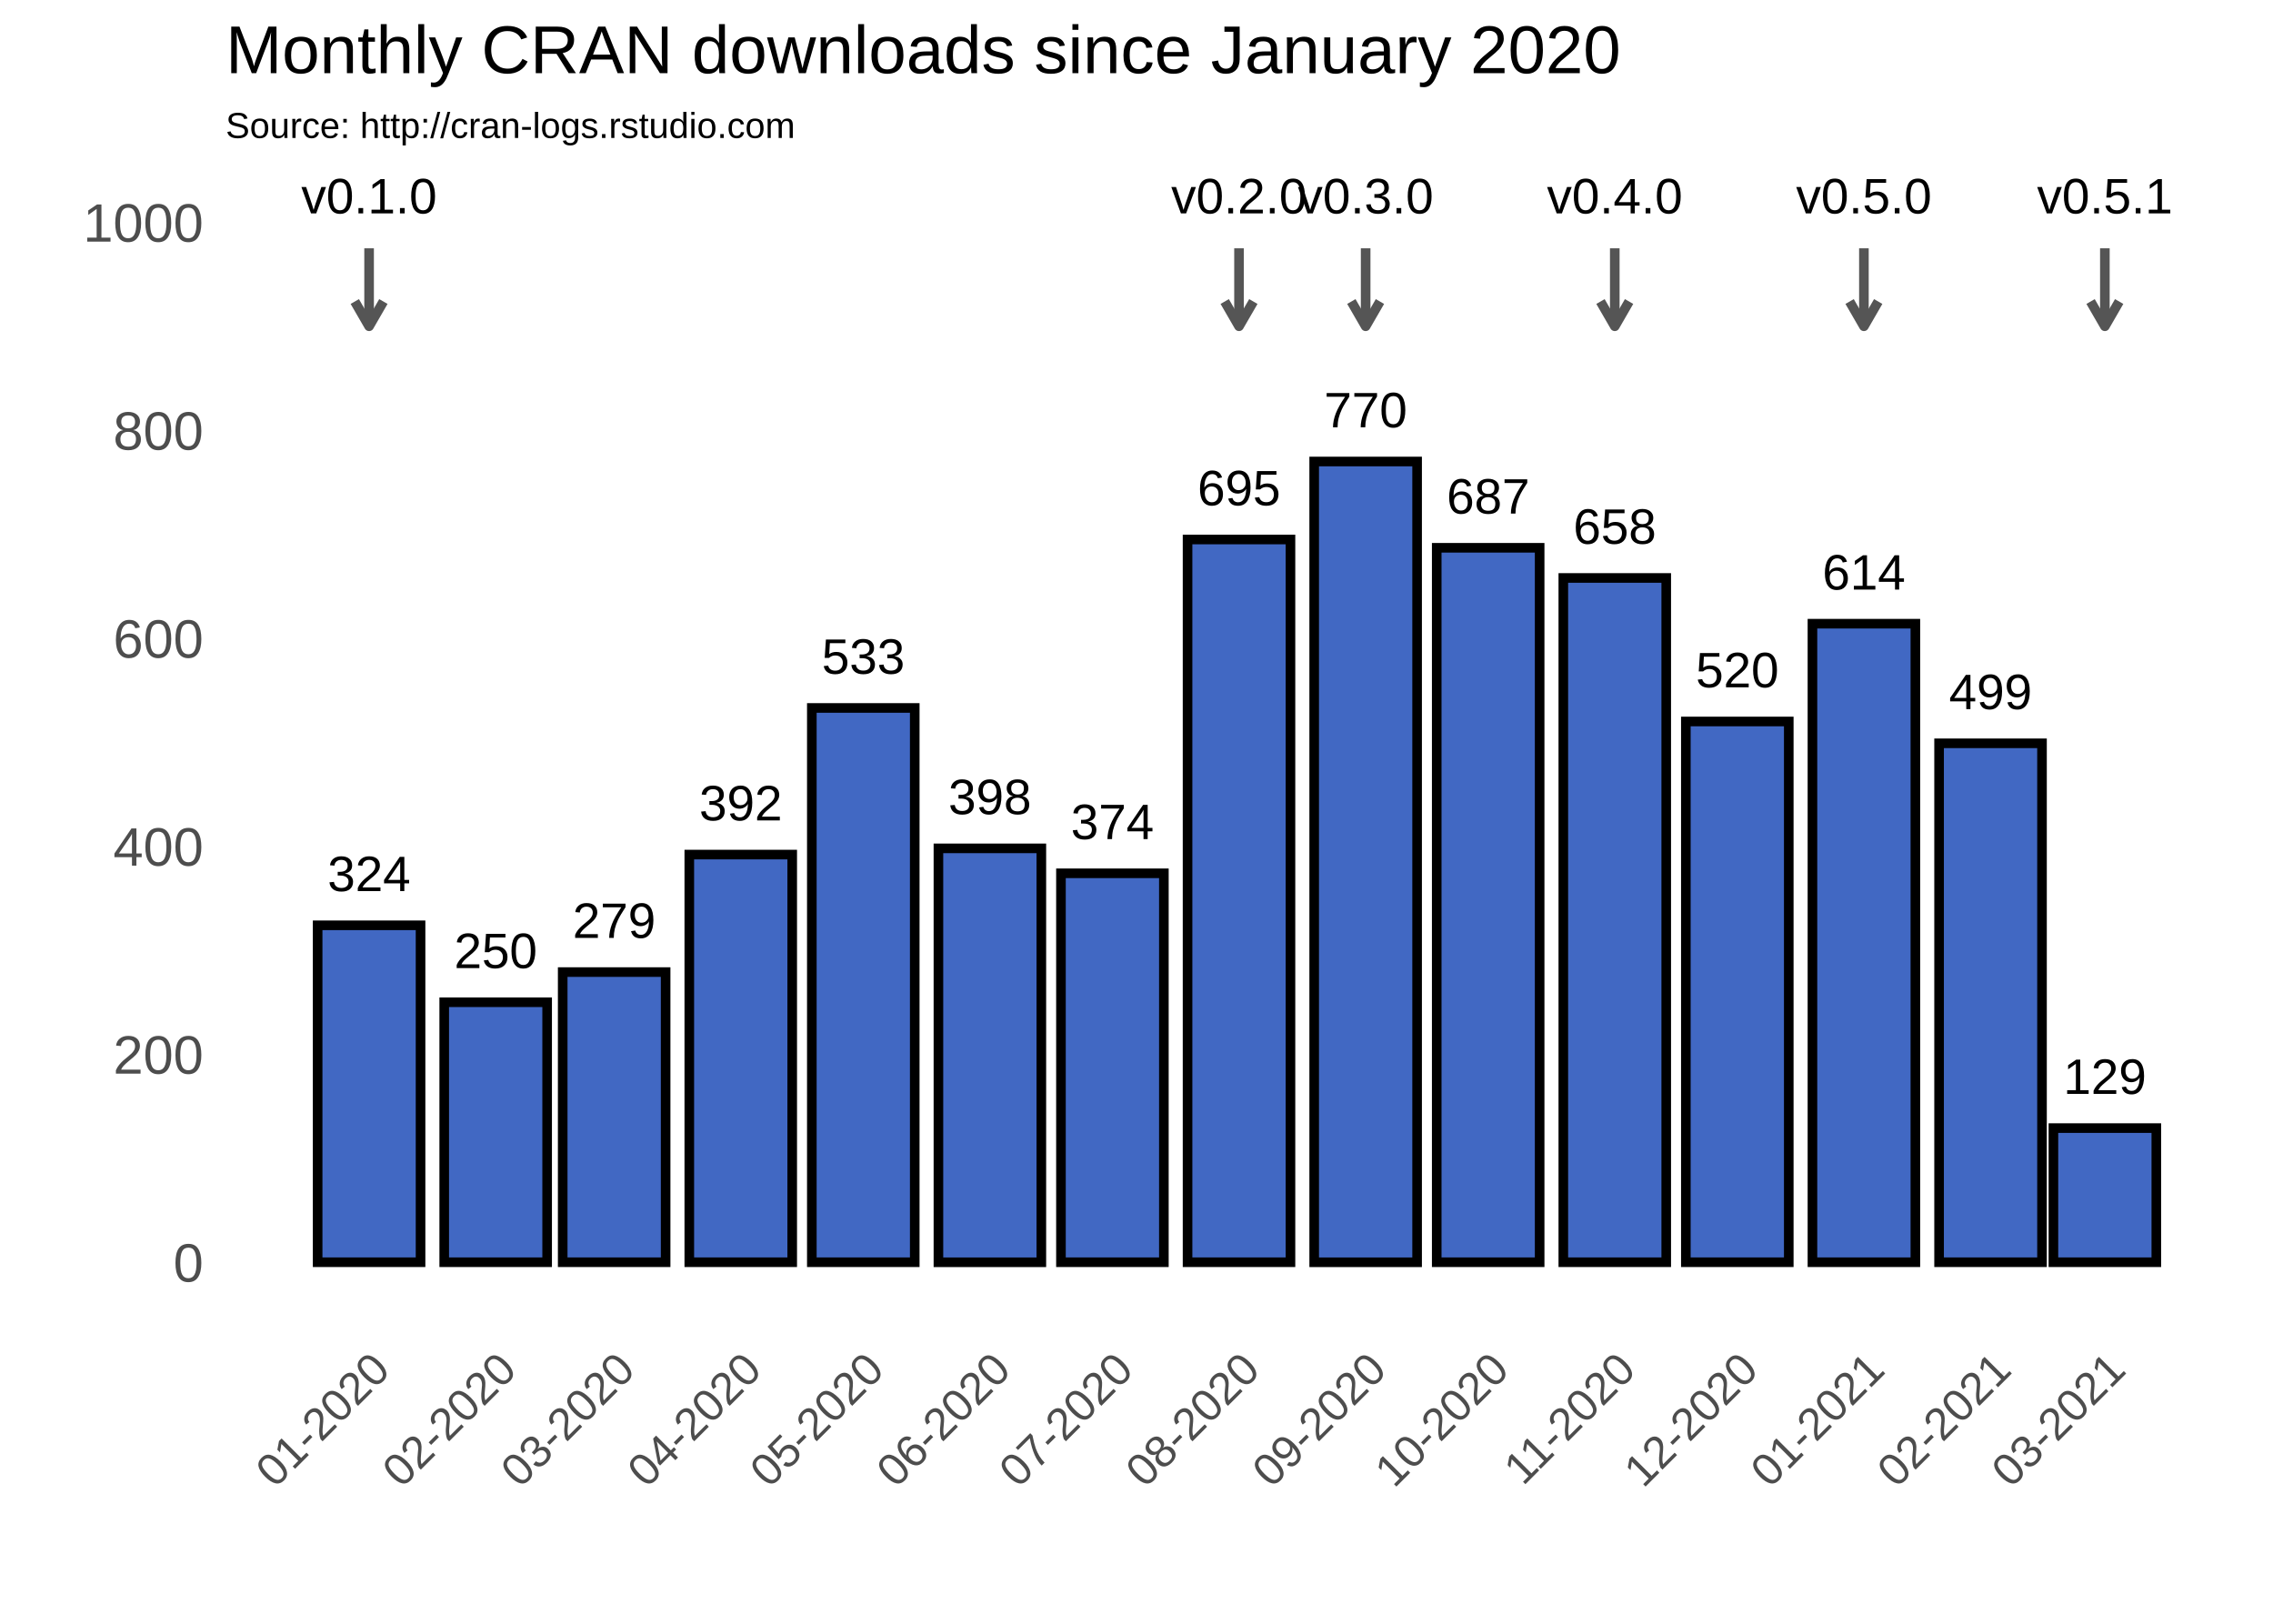
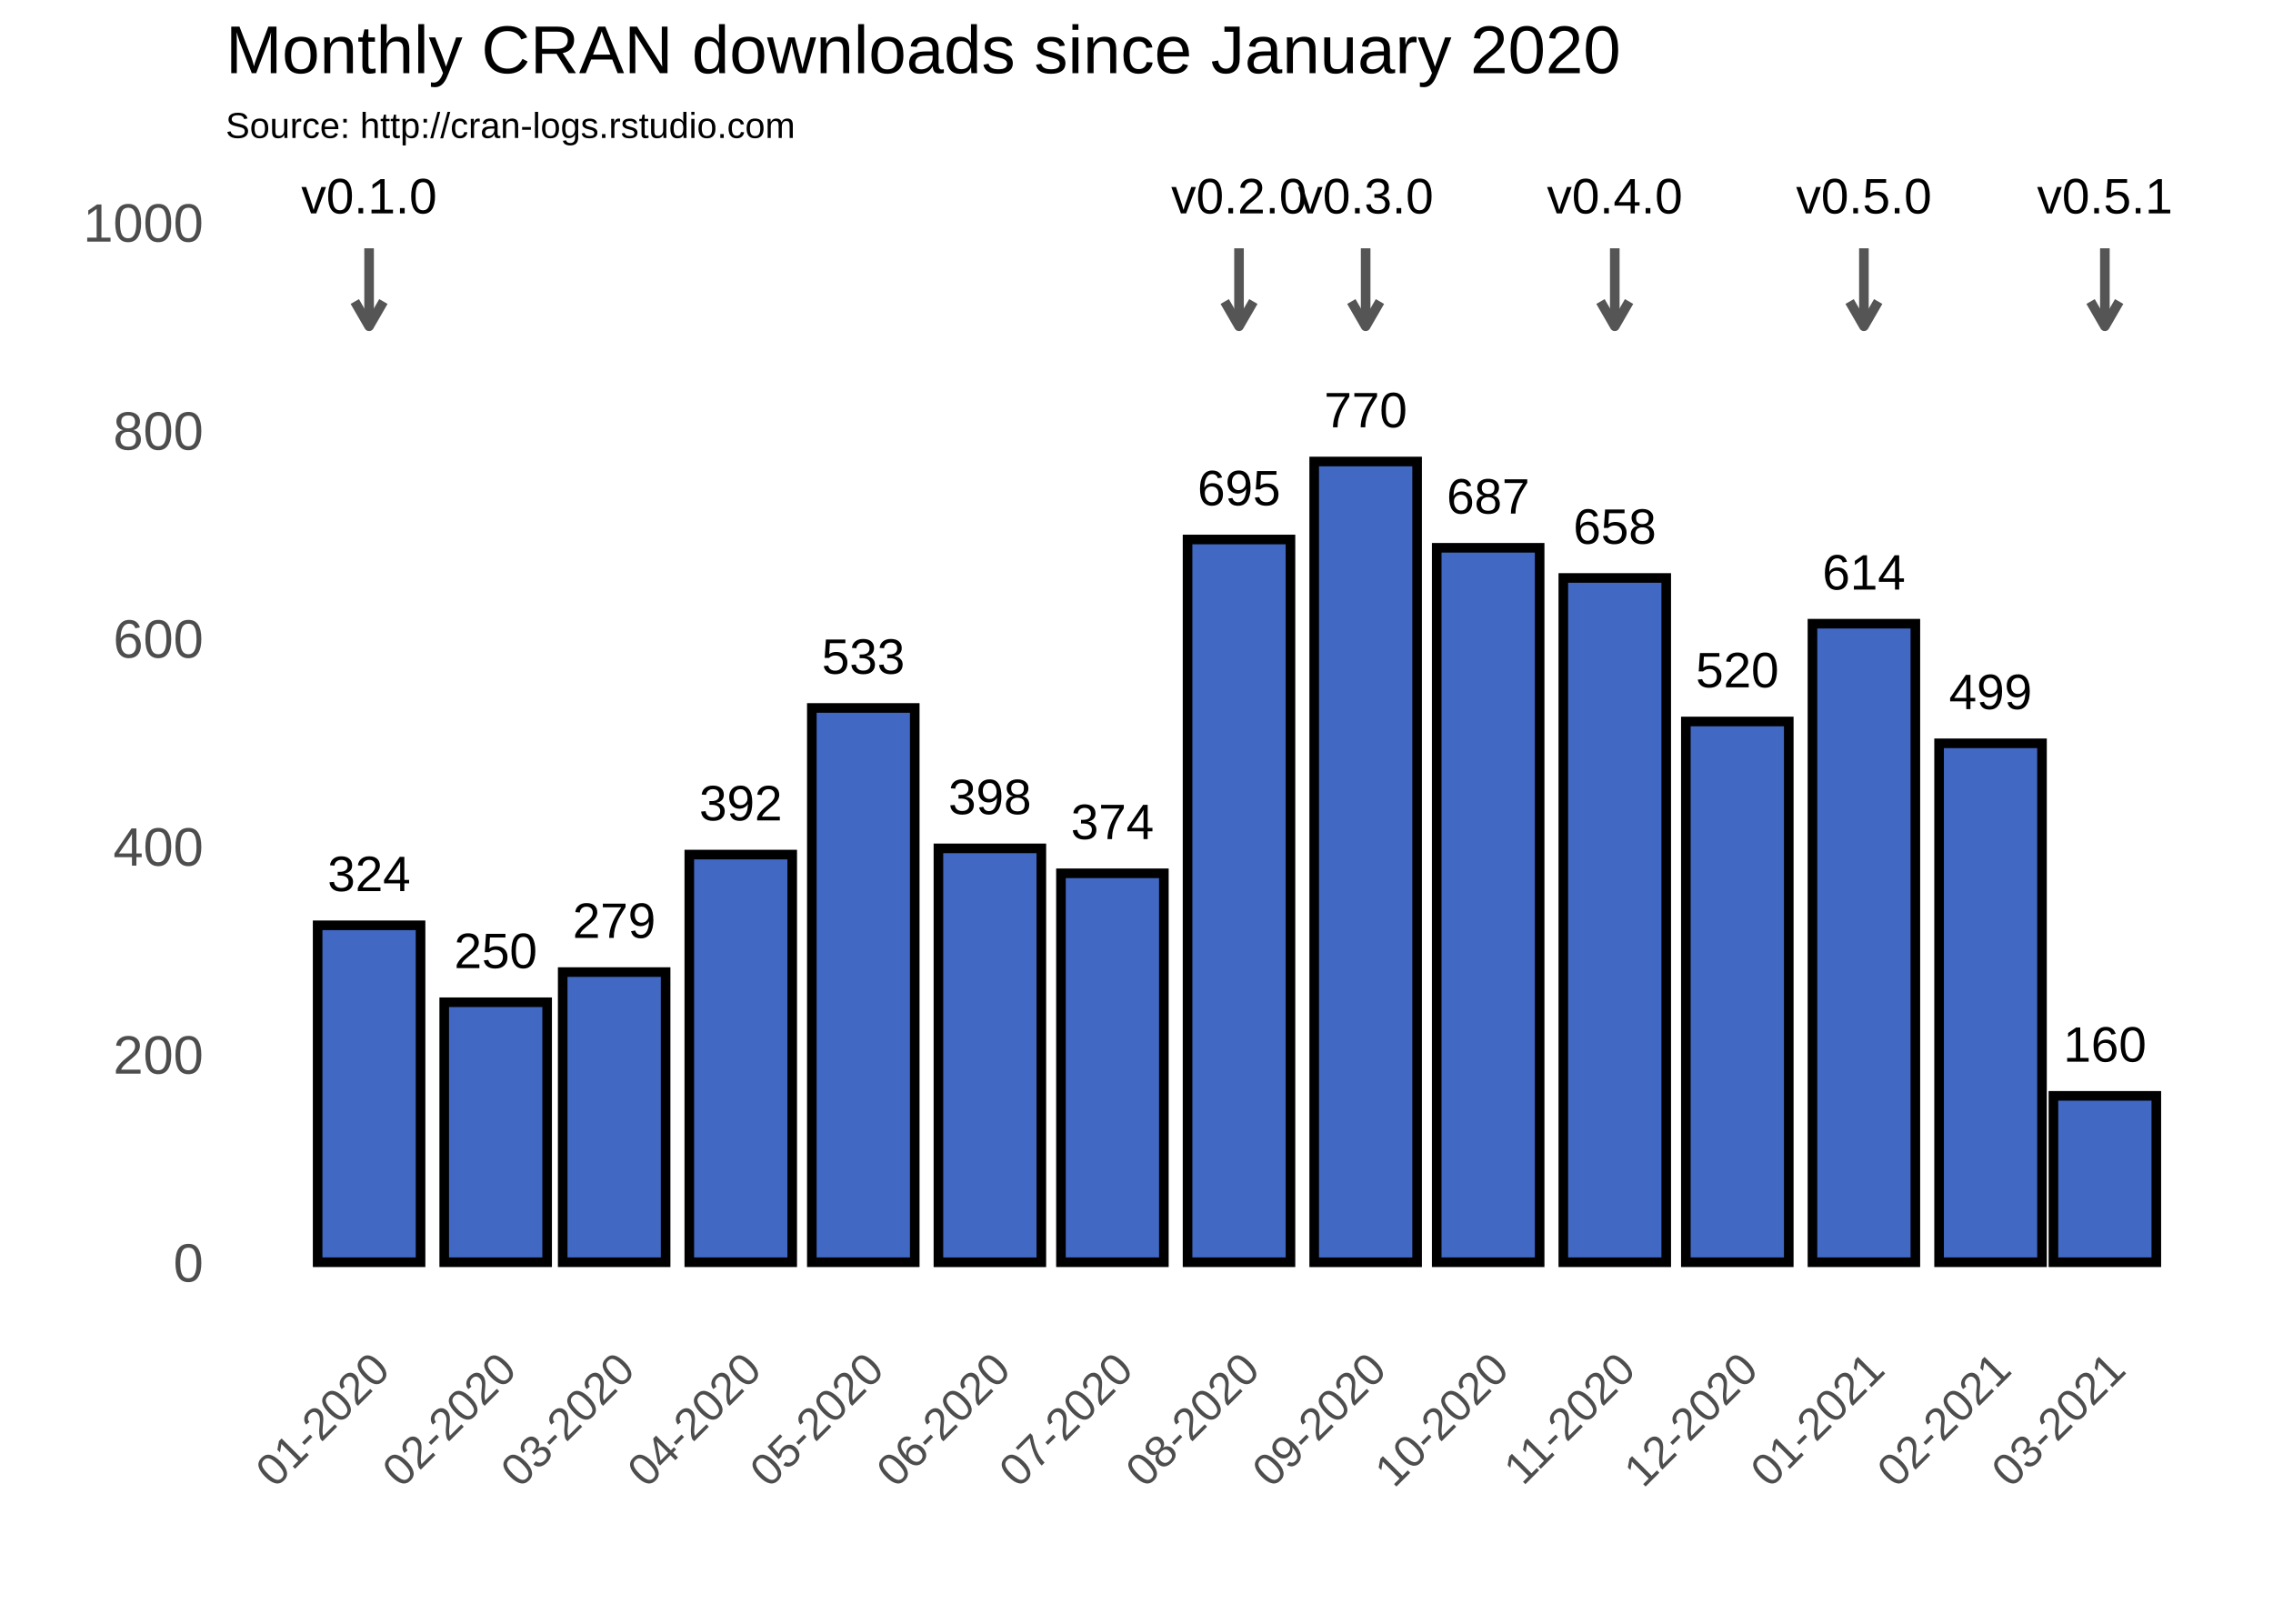
<svg xmlns="http://www.w3.org/2000/svg" class="svglite" width="504.00pt" height="360.00pt" viewBox="0 0 504.00 360.00">
  <defs>
    <style type="text/css">
    .svglite line, .svglite polyline, .svglite polygon, .svglite path, .svglite rect, .svglite circle {
      fill: none;
      stroke: #000000;
      stroke-linecap: round;
      stroke-linejoin: round;
      stroke-miterlimit: 10.00;
    }
  </style>
  </defs>
  <rect width="100%" height="100%" style="stroke: none; fill: #FFFFFF;" />
  <defs>
    <clipPath id="cpMC4wMHw1MDQuMDB8MC4wMHwzNjAuMDA=">
      <rect x="0.00" y="0.00" width="504.00" height="360.00" />
    </clipPath>
  </defs>
  <g clip-path="url(#cpMC4wMHw1MDQuMDB8MC4wMHwzNjAuMDA=)">
    <rect x="0.00" y="0.00" width="504.00" height="360.00" style="stroke-width: 1.07; stroke: #FFFFFF; fill: #FFFFFF;" />
  </g>
  <defs>
    <clipPath id="cpNTAuMDR8NDk4LjUyfDM3Ljc2fDI5MS4zOA==">
      <rect x="50.04" y="37.76" width="448.48" height="253.62" />
    </clipPath>
  </defs>
  <g clip-path="url(#cpNTAuMDR8NDk4LjUyfDM3Ljc2fDI5MS4zOA==)">
    <polyline points="50.04,256.79 498.52,256.79 " style="stroke-width: 0.53; stroke: #FFFFFF; stroke-linecap: butt;" />
    <polyline points="50.04,210.68 498.52,210.68 " style="stroke-width: 0.53; stroke: #FFFFFF; stroke-linecap: butt;" />
    <polyline points="50.04,164.57 498.52,164.57 " style="stroke-width: 0.53; stroke: #FFFFFF; stroke-linecap: butt;" />
    <polyline points="50.04,118.46 498.52,118.46 " style="stroke-width: 0.53; stroke: #FFFFFF; stroke-linecap: butt;" />
    <polyline points="50.04,72.34 498.52,72.34 " style="stroke-width: 0.53; stroke: #FFFFFF; stroke-linecap: butt;" />
    <polyline points="53.77,291.38 53.77,37.76 " style="stroke-width: 0.53; stroke: #FFFFFF; stroke-linecap: butt;" />
    <polyline points="67.80,291.38 67.80,37.76 " style="stroke-width: 0.53; stroke: #FFFFFF; stroke-linecap: butt;" />
    <polyline points="95.88,291.38 95.88,37.76 " style="stroke-width: 0.53; stroke: #FFFFFF; stroke-linecap: butt;" />
    <polyline points="123.04,291.38 123.04,37.76 " style="stroke-width: 0.53; stroke: #FFFFFF; stroke-linecap: butt;" />
    <polyline points="150.21,291.38 150.21,37.76 " style="stroke-width: 0.53; stroke: #FFFFFF; stroke-linecap: butt;" />
    <polyline points="177.83,291.38 177.83,37.76 " style="stroke-width: 0.53; stroke: #FFFFFF; stroke-linecap: butt;" />
    <polyline points="205.46,291.38 205.46,37.76 " style="stroke-width: 0.53; stroke: #FFFFFF; stroke-linecap: butt;" />
    <polyline points="233.08,291.38 233.08,37.76 " style="stroke-width: 0.53; stroke: #FFFFFF; stroke-linecap: butt;" />
    <polyline points="260.70,291.38 260.70,37.76 " style="stroke-width: 0.53; stroke: #FFFFFF; stroke-linecap: butt;" />
    <polyline points="288.77,291.38 288.77,37.76 " style="stroke-width: 0.53; stroke: #FFFFFF; stroke-linecap: butt;" />
    <polyline points="316.39,291.38 316.39,37.76 " style="stroke-width: 0.53; stroke: #FFFFFF; stroke-linecap: butt;" />
    <polyline points="344.01,291.38 344.01,37.76 " style="stroke-width: 0.53; stroke: #FFFFFF; stroke-linecap: butt;" />
    <polyline points="371.64,291.38 371.64,37.76 " style="stroke-width: 0.53; stroke: #FFFFFF; stroke-linecap: butt;" />
    <polyline points="399.26,291.38 399.26,37.76 " style="stroke-width: 0.53; stroke: #FFFFFF; stroke-linecap: butt;" />
    <polyline points="427.33,291.38 427.33,37.76 " style="stroke-width: 0.53; stroke: #FFFFFF; stroke-linecap: butt;" />
    <polyline points="454.05,291.38 454.05,37.76 " style="stroke-width: 0.53; stroke: #FFFFFF; stroke-linecap: butt;" />
    <polyline points="480.76,291.38 480.76,37.76 " style="stroke-width: 0.53; stroke: #FFFFFF; stroke-linecap: butt;" />
    <polyline points="494.80,291.38 494.80,37.76 " style="stroke-width: 0.53; stroke: #FFFFFF; stroke-linecap: butt;" />
    <polyline points="50.04,279.85 498.52,279.85 " style="stroke-width: 1.07; stroke: #FFFFFF; stroke-linecap: butt;" />
    <polyline points="50.04,233.74 498.52,233.74 " style="stroke-width: 1.07; stroke: #FFFFFF; stroke-linecap: butt;" />
    <polyline points="50.04,187.63 498.52,187.63 " style="stroke-width: 1.07; stroke: #FFFFFF; stroke-linecap: butt;" />
    <polyline points="50.04,141.51 498.52,141.51 " style="stroke-width: 1.07; stroke: #FFFFFF; stroke-linecap: butt;" />
    <polyline points="50.04,95.40 498.52,95.40 " style="stroke-width: 1.07; stroke: #FFFFFF; stroke-linecap: butt;" />
    <polyline points="50.04,49.29 498.52,49.29 " style="stroke-width: 1.07; stroke: #FFFFFF; stroke-linecap: butt;" />
    <polyline points="81.84,291.38 81.84,37.76 " style="stroke-width: 1.07; stroke: #FFFFFF; stroke-linecap: butt;" />
    <polyline points="109.91,291.38 109.91,37.76 " style="stroke-width: 1.07; stroke: #FFFFFF; stroke-linecap: butt;" />
    <polyline points="136.18,291.38 136.18,37.76 " style="stroke-width: 1.07; stroke: #FFFFFF; stroke-linecap: butt;" />
    <polyline points="164.25,291.38 164.25,37.76 " style="stroke-width: 1.07; stroke: #FFFFFF; stroke-linecap: butt;" />
    <polyline points="191.42,291.38 191.42,37.76 " style="stroke-width: 1.07; stroke: #FFFFFF; stroke-linecap: butt;" />
    <polyline points="219.49,291.38 219.49,37.76 " style="stroke-width: 1.07; stroke: #FFFFFF; stroke-linecap: butt;" />
    <polyline points="246.66,291.38 246.66,37.76 " style="stroke-width: 1.07; stroke: #FFFFFF; stroke-linecap: butt;" />
    <polyline points="274.73,291.38 274.73,37.76 " style="stroke-width: 1.07; stroke: #FFFFFF; stroke-linecap: butt;" />
    <polyline points="302.81,291.38 302.81,37.76 " style="stroke-width: 1.07; stroke: #FFFFFF; stroke-linecap: butt;" />
    <polyline points="329.98,291.38 329.98,37.76 " style="stroke-width: 1.07; stroke: #FFFFFF; stroke-linecap: butt;" />
    <polyline points="358.05,291.38 358.05,37.76 " style="stroke-width: 1.07; stroke: #FFFFFF; stroke-linecap: butt;" />
    <polyline points="385.22,291.38 385.22,37.76 " style="stroke-width: 1.07; stroke: #FFFFFF; stroke-linecap: butt;" />
    <polyline points="413.29,291.38 413.29,37.76 " style="stroke-width: 1.07; stroke: #FFFFFF; stroke-linecap: butt;" />
    <polyline points="441.37,291.38 441.37,37.76 " style="stroke-width: 1.07; stroke: #FFFFFF; stroke-linecap: butt;" />
    <polyline points="466.72,291.38 466.72,37.76 " style="stroke-width: 1.07; stroke: #FFFFFF; stroke-linecap: butt;" />
    <rect x="70.43" y="205.15" width="22.82" height="74.70" style="stroke-width: 2.13; stroke-linecap: square; stroke-linejoin: miter; fill: #4168C3;" />
    <rect x="98.50" y="222.21" width="22.82" height="57.64" style="stroke-width: 2.13; stroke-linecap: square; stroke-linejoin: miter; fill: #4168C3;" />
    <rect x="124.77" y="215.52" width="22.82" height="64.33" style="stroke-width: 2.13; stroke-linecap: square; stroke-linejoin: miter; fill: #4168C3;" />
    <rect x="152.84" y="189.47" width="22.82" height="90.38" style="stroke-width: 2.13; stroke-linecap: square; stroke-linejoin: miter; fill: #4168C3;" />
    <rect x="180.01" y="156.96" width="22.82" height="122.89" style="stroke-width: 2.13; stroke-linecap: square; stroke-linejoin: miter; fill: #4168C3;" />
    <rect x="208.08" y="188.09" width="22.82" height="91.77" style="stroke-width: 2.13; stroke-linecap: square; stroke-linejoin: miter; fill: #4168C3;" />
    <rect x="235.25" y="193.62" width="22.82" height="86.23" style="stroke-width: 2.13; stroke-linecap: square; stroke-linejoin: miter; fill: #4168C3;" />
    <rect x="263.32" y="119.61" width="22.82" height="160.24" style="stroke-width: 2.13; stroke-linecap: square; stroke-linejoin: miter; fill: #4168C3;" />
    <rect x="291.40" y="102.32" width="22.82" height="177.54" style="stroke-width: 2.13; stroke-linecap: square; stroke-linejoin: miter; fill: #4168C3;" />
    <rect x="318.57" y="121.45" width="22.82" height="158.40" style="stroke-width: 2.13; stroke-linecap: square; stroke-linejoin: miter; fill: #4168C3;" />
    <rect x="346.64" y="128.14" width="22.82" height="151.71" style="stroke-width: 2.13; stroke-linecap: square; stroke-linejoin: miter; fill: #4168C3;" />
    <rect x="373.81" y="159.96" width="22.82" height="119.89" style="stroke-width: 2.13; stroke-linecap: square; stroke-linejoin: miter; fill: #4168C3;" />
    <rect x="401.88" y="138.28" width="22.82" height="141.57" style="stroke-width: 2.13; stroke-linecap: square; stroke-linejoin: miter; fill: #4168C3;" />
    <rect x="429.96" y="164.80" width="22.82" height="115.05" style="stroke-width: 2.13; stroke-linecap: square; stroke-linejoin: miter; fill: #4168C3;" />
-     <rect x="455.31" y="250.11" width="22.82" height="29.74" style="stroke-width: 2.13; stroke-linecap: square; stroke-linejoin: miter; fill: #4168C3;" />
+     <rect x="455.31" y="242.96" width="22.82" height="36.89" style="stroke-width: 2.13; stroke-linecap: square; stroke-linejoin: miter; fill: #4168C3;" />
    <text x="81.84" y="197.57" text-anchor="middle" style="font-size: 11.04px; font-family: Arial;" textLength="18.40px" lengthAdjust="spacingAndGlyphs">324</text>
    <text x="109.91" y="214.63" text-anchor="middle" style="font-size: 11.04px; font-family: Arial;" textLength="18.40px" lengthAdjust="spacingAndGlyphs">250</text>
    <text x="136.18" y="207.94" text-anchor="middle" style="font-size: 11.04px; font-family: Arial;" textLength="18.40px" lengthAdjust="spacingAndGlyphs">279</text>
    <text x="164.25" y="181.89" text-anchor="middle" style="font-size: 11.04px; font-family: Arial;" textLength="18.40px" lengthAdjust="spacingAndGlyphs">392</text>
    <text x="191.42" y="149.38" text-anchor="middle" style="font-size: 11.04px; font-family: Arial;" textLength="18.40px" lengthAdjust="spacingAndGlyphs">533</text>
    <text x="219.49" y="180.51" text-anchor="middle" style="font-size: 11.04px; font-family: Arial;" textLength="18.40px" lengthAdjust="spacingAndGlyphs">398</text>
    <text x="246.66" y="186.04" text-anchor="middle" style="font-size: 11.04px; font-family: Arial;" textLength="18.40px" lengthAdjust="spacingAndGlyphs">374</text>
    <text x="274.73" y="112.03" text-anchor="middle" style="font-size: 11.04px; font-family: Arial;" textLength="18.40px" lengthAdjust="spacingAndGlyphs">695</text>
    <text x="302.81" y="94.74" text-anchor="middle" style="font-size: 11.04px; font-family: Arial;" textLength="18.40px" lengthAdjust="spacingAndGlyphs">770</text>
    <text x="329.98" y="113.87" text-anchor="middle" style="font-size: 11.04px; font-family: Arial;" textLength="18.40px" lengthAdjust="spacingAndGlyphs">687</text>
    <text x="358.05" y="120.56" text-anchor="middle" style="font-size: 11.04px; font-family: Arial;" textLength="18.40px" lengthAdjust="spacingAndGlyphs">658</text>
    <text x="385.22" y="152.38" text-anchor="middle" style="font-size: 11.04px; font-family: Arial;" textLength="18.40px" lengthAdjust="spacingAndGlyphs">520</text>
    <text x="413.29" y="130.71" text-anchor="middle" style="font-size: 11.04px; font-family: Arial;" textLength="18.40px" lengthAdjust="spacingAndGlyphs">614</text>
    <text x="441.37" y="157.22" text-anchor="middle" style="font-size: 11.04px; font-family: Arial;" textLength="18.40px" lengthAdjust="spacingAndGlyphs">499</text>
-     <text x="466.72" y="242.53" text-anchor="middle" style="font-size: 11.04px; font-family: Arial;" textLength="18.40px" lengthAdjust="spacingAndGlyphs">129</text>
+     <text x="466.72" y="235.38" text-anchor="middle" style="font-size: 11.04px; font-family: Arial;" textLength="18.40px" lengthAdjust="spacingAndGlyphs">160</text>
    <line x1="81.84" y1="55.05" x2="81.84" y2="72.34" style="stroke-width: 2.13; stroke: #555555; stroke-linecap: butt;" />
    <polyline points="78.67,66.85 81.84,72.34 85.01,66.85 " style="stroke-width: 2.13; stroke: #555555; stroke-linecap: butt;" />
    <line x1="274.73" y1="55.05" x2="274.73" y2="72.34" style="stroke-width: 2.13; stroke: #555555; stroke-linecap: butt;" />
    <polyline points="271.56,66.85 274.73,72.34 277.91,66.85 " style="stroke-width: 2.13; stroke: #555555; stroke-linecap: butt;" />
    <line x1="302.81" y1="55.05" x2="302.81" y2="72.34" style="stroke-width: 2.13; stroke: #555555; stroke-linecap: butt;" />
    <polyline points="299.64,66.85 302.81,72.34 305.98,66.85 " style="stroke-width: 2.13; stroke: #555555; stroke-linecap: butt;" />
    <line x1="358.05" y1="55.05" x2="358.05" y2="72.34" style="stroke-width: 2.13; stroke: #555555; stroke-linecap: butt;" />
    <polyline points="354.88,66.85 358.05,72.34 361.22,66.85 " style="stroke-width: 2.13; stroke: #555555; stroke-linecap: butt;" />
    <line x1="413.29" y1="55.05" x2="413.29" y2="72.34" style="stroke-width: 2.13; stroke: #555555; stroke-linecap: butt;" />
    <polyline points="410.12,66.85 413.29,72.34 416.46,66.85 " style="stroke-width: 2.13; stroke: #555555; stroke-linecap: butt;" />
    <line x1="466.72" y1="55.05" x2="466.72" y2="72.34" style="stroke-width: 2.13; stroke: #555555; stroke-linecap: butt;" />
    <polyline points="463.55,66.85 466.72,72.34 469.89,66.85 " style="stroke-width: 2.13; stroke: #555555; stroke-linecap: butt;" />
    <text x="81.84" y="47.31" text-anchor="middle" style="font-size: 11.04px; font-family: Arial;" textLength="30.05px" lengthAdjust="spacingAndGlyphs">v0.1.0</text>
    <text x="274.73" y="47.31" text-anchor="middle" style="font-size: 11.04px; font-family: Arial;" textLength="30.05px" lengthAdjust="spacingAndGlyphs">v0.2.0</text>
    <text x="302.81" y="47.31" text-anchor="middle" style="font-size: 11.04px; font-family: Arial;" textLength="30.05px" lengthAdjust="spacingAndGlyphs">v0.3.0</text>
    <text x="358.05" y="47.31" text-anchor="middle" style="font-size: 11.04px; font-family: Arial;" textLength="30.05px" lengthAdjust="spacingAndGlyphs">v0.4.0</text>
    <text x="413.29" y="47.31" text-anchor="middle" style="font-size: 11.04px; font-family: Arial;" textLength="30.05px" lengthAdjust="spacingAndGlyphs">v0.5.0</text>
    <text x="466.72" y="47.31" text-anchor="middle" style="font-size: 11.04px; font-family: Arial;" textLength="30.05px" lengthAdjust="spacingAndGlyphs">v0.5.1</text>
  </g>
  <g clip-path="url(#cpMC4wMHw1MDQuMDB8MC4wMHwzNjAuMDA=)">
    <text x="45.11" y="284.15" text-anchor="end" style="font-size: 12.00px; fill: #4D4D4D; font-family: Arial;" textLength="6.67px" lengthAdjust="spacingAndGlyphs">0</text>
    <text x="45.11" y="238.04" text-anchor="end" style="font-size: 12.00px; fill: #4D4D4D; font-family: Arial;" textLength="20.02px" lengthAdjust="spacingAndGlyphs">200</text>
    <text x="45.11" y="191.92" text-anchor="end" style="font-size: 12.00px; fill: #4D4D4D; font-family: Arial;" textLength="20.02px" lengthAdjust="spacingAndGlyphs">400</text>
    <text x="45.11" y="145.81" text-anchor="end" style="font-size: 12.00px; fill: #4D4D4D; font-family: Arial;" textLength="20.02px" lengthAdjust="spacingAndGlyphs">600</text>
    <text x="45.11" y="99.70" text-anchor="end" style="font-size: 12.00px; fill: #4D4D4D; font-family: Arial;" textLength="20.02px" lengthAdjust="spacingAndGlyphs">800</text>
    <text x="45.11" y="53.58" text-anchor="end" style="font-size: 12.00px; fill: #4D4D4D; font-family: Arial;" textLength="26.70px" lengthAdjust="spacingAndGlyphs">1000</text>
    <text transform="translate(86.91,304.17) rotate(-45)" text-anchor="end" style="font-size: 10.00px; fill: #4D4D4D; font-family: Arial;" textLength="36.73px" lengthAdjust="spacingAndGlyphs">01-2020</text>
    <text transform="translate(114.98,304.17) rotate(-45)" text-anchor="end" style="font-size: 10.00px; fill: #4D4D4D; font-family: Arial;" textLength="36.73px" lengthAdjust="spacingAndGlyphs">02-2020</text>
    <text transform="translate(141.24,304.17) rotate(-45)" text-anchor="end" style="font-size: 10.00px; fill: #4D4D4D; font-family: Arial;" textLength="36.73px" lengthAdjust="spacingAndGlyphs">03-2020</text>
    <text transform="translate(169.32,304.17) rotate(-45)" text-anchor="end" style="font-size: 10.00px; fill: #4D4D4D; font-family: Arial;" textLength="36.73px" lengthAdjust="spacingAndGlyphs">04-2020</text>
    <text transform="translate(196.48,304.17) rotate(-45)" text-anchor="end" style="font-size: 10.00px; fill: #4D4D4D; font-family: Arial;" textLength="36.73px" lengthAdjust="spacingAndGlyphs">05-2020</text>
    <text transform="translate(224.56,304.17) rotate(-45)" text-anchor="end" style="font-size: 10.00px; fill: #4D4D4D; font-family: Arial;" textLength="36.73px" lengthAdjust="spacingAndGlyphs">06-2020</text>
    <text transform="translate(251.73,304.17) rotate(-45)" text-anchor="end" style="font-size: 10.00px; fill: #4D4D4D; font-family: Arial;" textLength="36.73px" lengthAdjust="spacingAndGlyphs">07-2020</text>
    <text transform="translate(279.80,304.17) rotate(-45)" text-anchor="end" style="font-size: 10.00px; fill: #4D4D4D; font-family: Arial;" textLength="36.73px" lengthAdjust="spacingAndGlyphs">08-2020</text>
    <text transform="translate(307.87,304.17) rotate(-45)" text-anchor="end" style="font-size: 10.00px; fill: #4D4D4D; font-family: Arial;" textLength="36.73px" lengthAdjust="spacingAndGlyphs">09-2020</text>
    <text transform="translate(335.04,304.17) rotate(-45)" text-anchor="end" style="font-size: 10.00px; fill: #4D4D4D; font-family: Arial;" textLength="36.73px" lengthAdjust="spacingAndGlyphs">10-2020</text>
    <text transform="translate(363.12,304.17) rotate(-45)" text-anchor="end" style="font-size: 10.00px; fill: #4D4D4D; font-family: Arial;" textLength="35.99px" lengthAdjust="spacingAndGlyphs">11-2020</text>
    <text transform="translate(390.29,304.17) rotate(-45)" text-anchor="end" style="font-size: 10.00px; fill: #4D4D4D; font-family: Arial;" textLength="36.73px" lengthAdjust="spacingAndGlyphs">12-2020</text>
    <text transform="translate(418.36,304.17) rotate(-45)" text-anchor="end" style="font-size: 10.00px; fill: #4D4D4D; font-family: Arial;" textLength="36.73px" lengthAdjust="spacingAndGlyphs">01-2021</text>
    <text transform="translate(446.43,304.17) rotate(-45)" text-anchor="end" style="font-size: 10.00px; fill: #4D4D4D; font-family: Arial;" textLength="36.73px" lengthAdjust="spacingAndGlyphs">02-2021</text>
    <text transform="translate(471.79,304.17) rotate(-45)" text-anchor="end" style="font-size: 10.00px; fill: #4D4D4D; font-family: Arial;" textLength="36.73px" lengthAdjust="spacingAndGlyphs">03-2021</text>
    <text x="50.04" y="30.59" style="font-size: 8.00px; font-family: Arial;" textLength="126.32px" lengthAdjust="spacingAndGlyphs">Source: http://cran-logs.rstudio.com</text>
    <text x="50.04" y="16.22" style="font-size: 15.00px; font-family: Arial;" textLength="309.25px" lengthAdjust="spacingAndGlyphs">Monthly CRAN downloads since January 2020</text>
  </g>
</svg>
